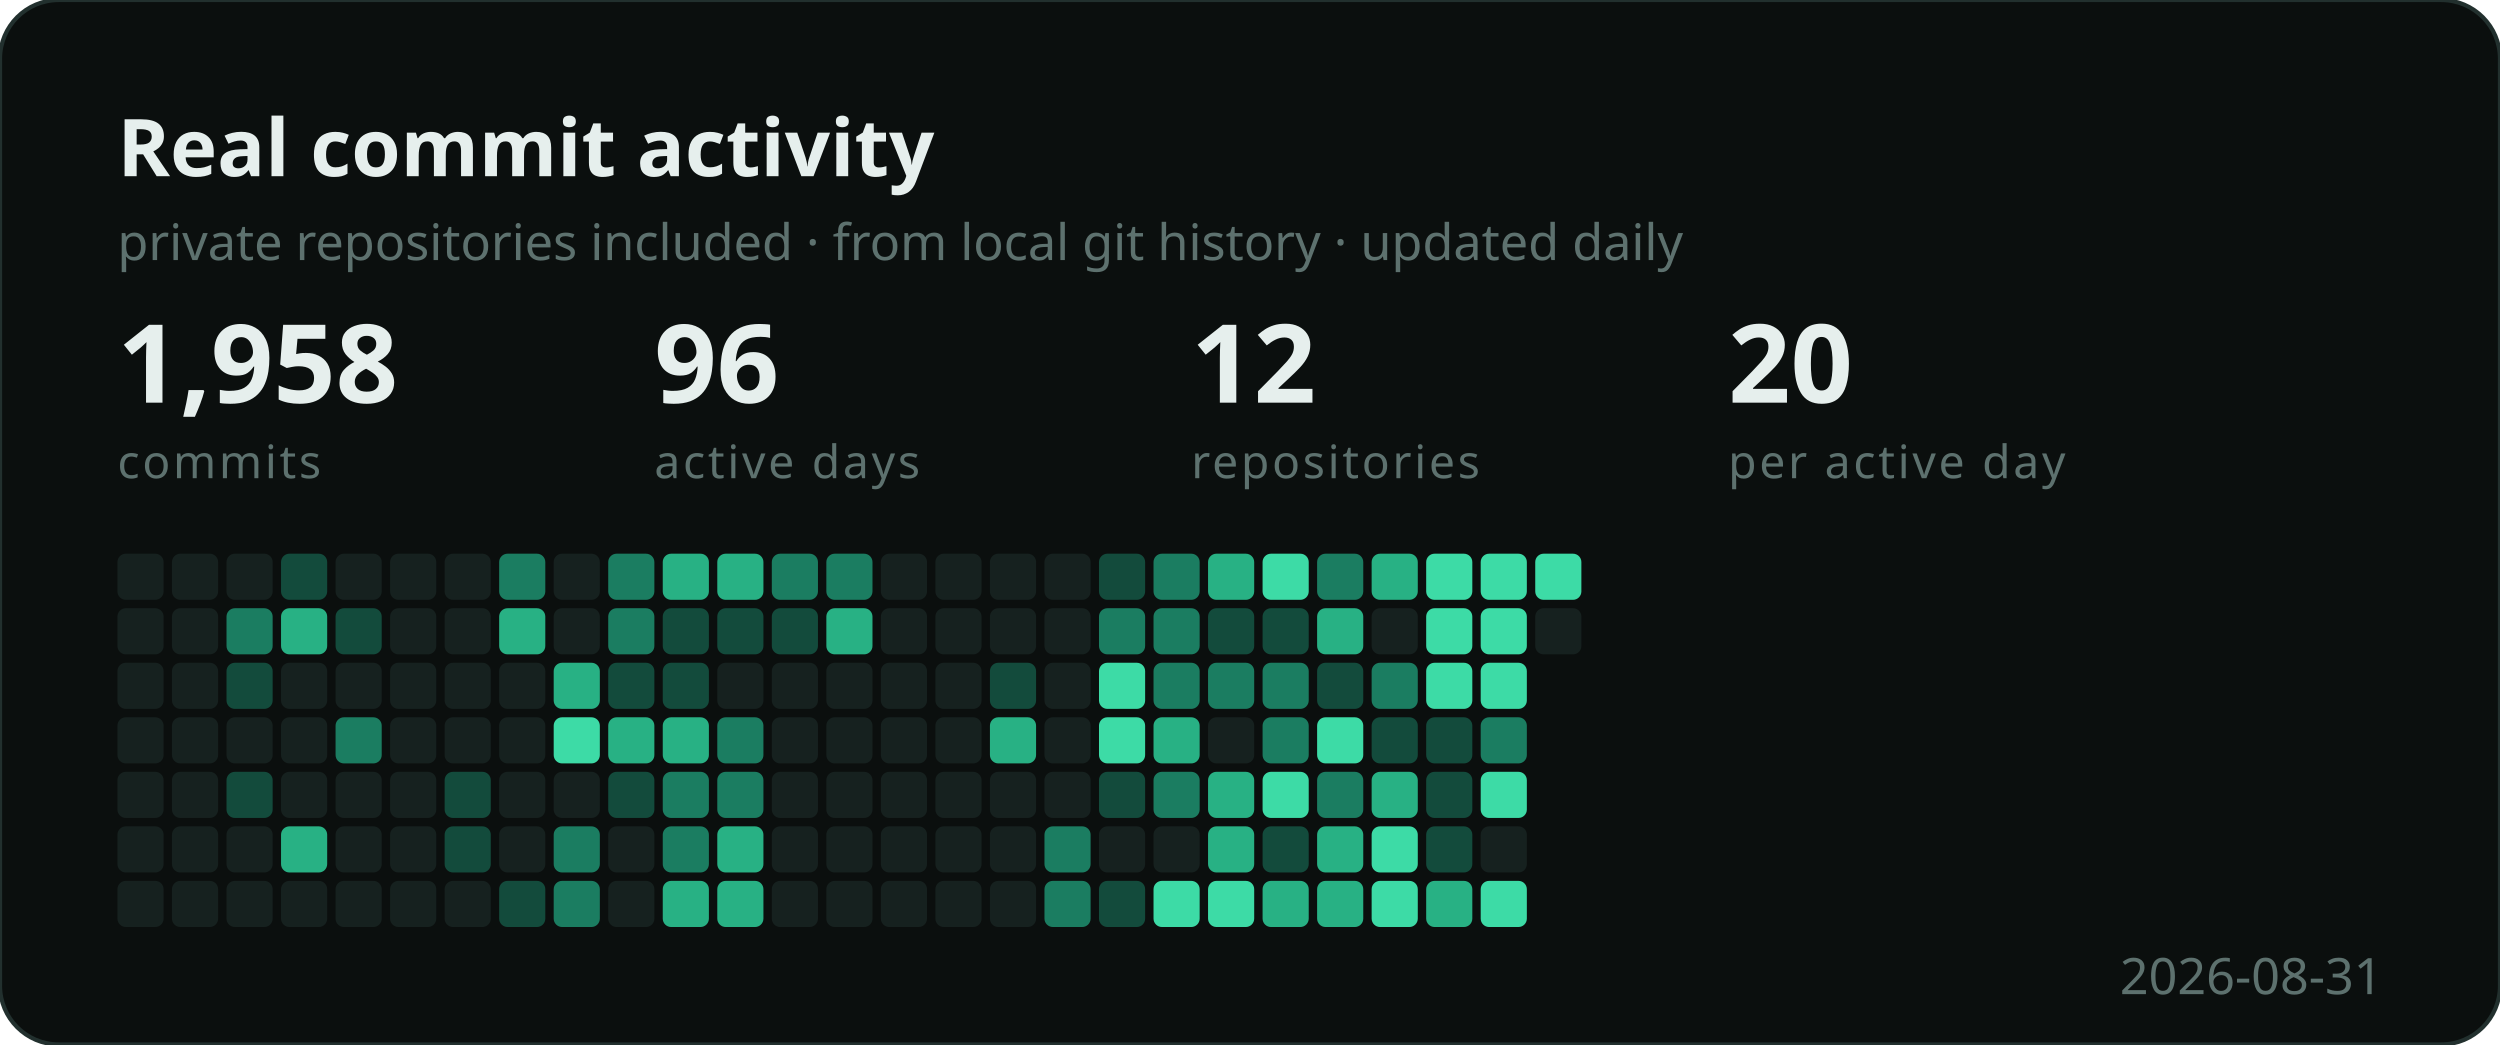
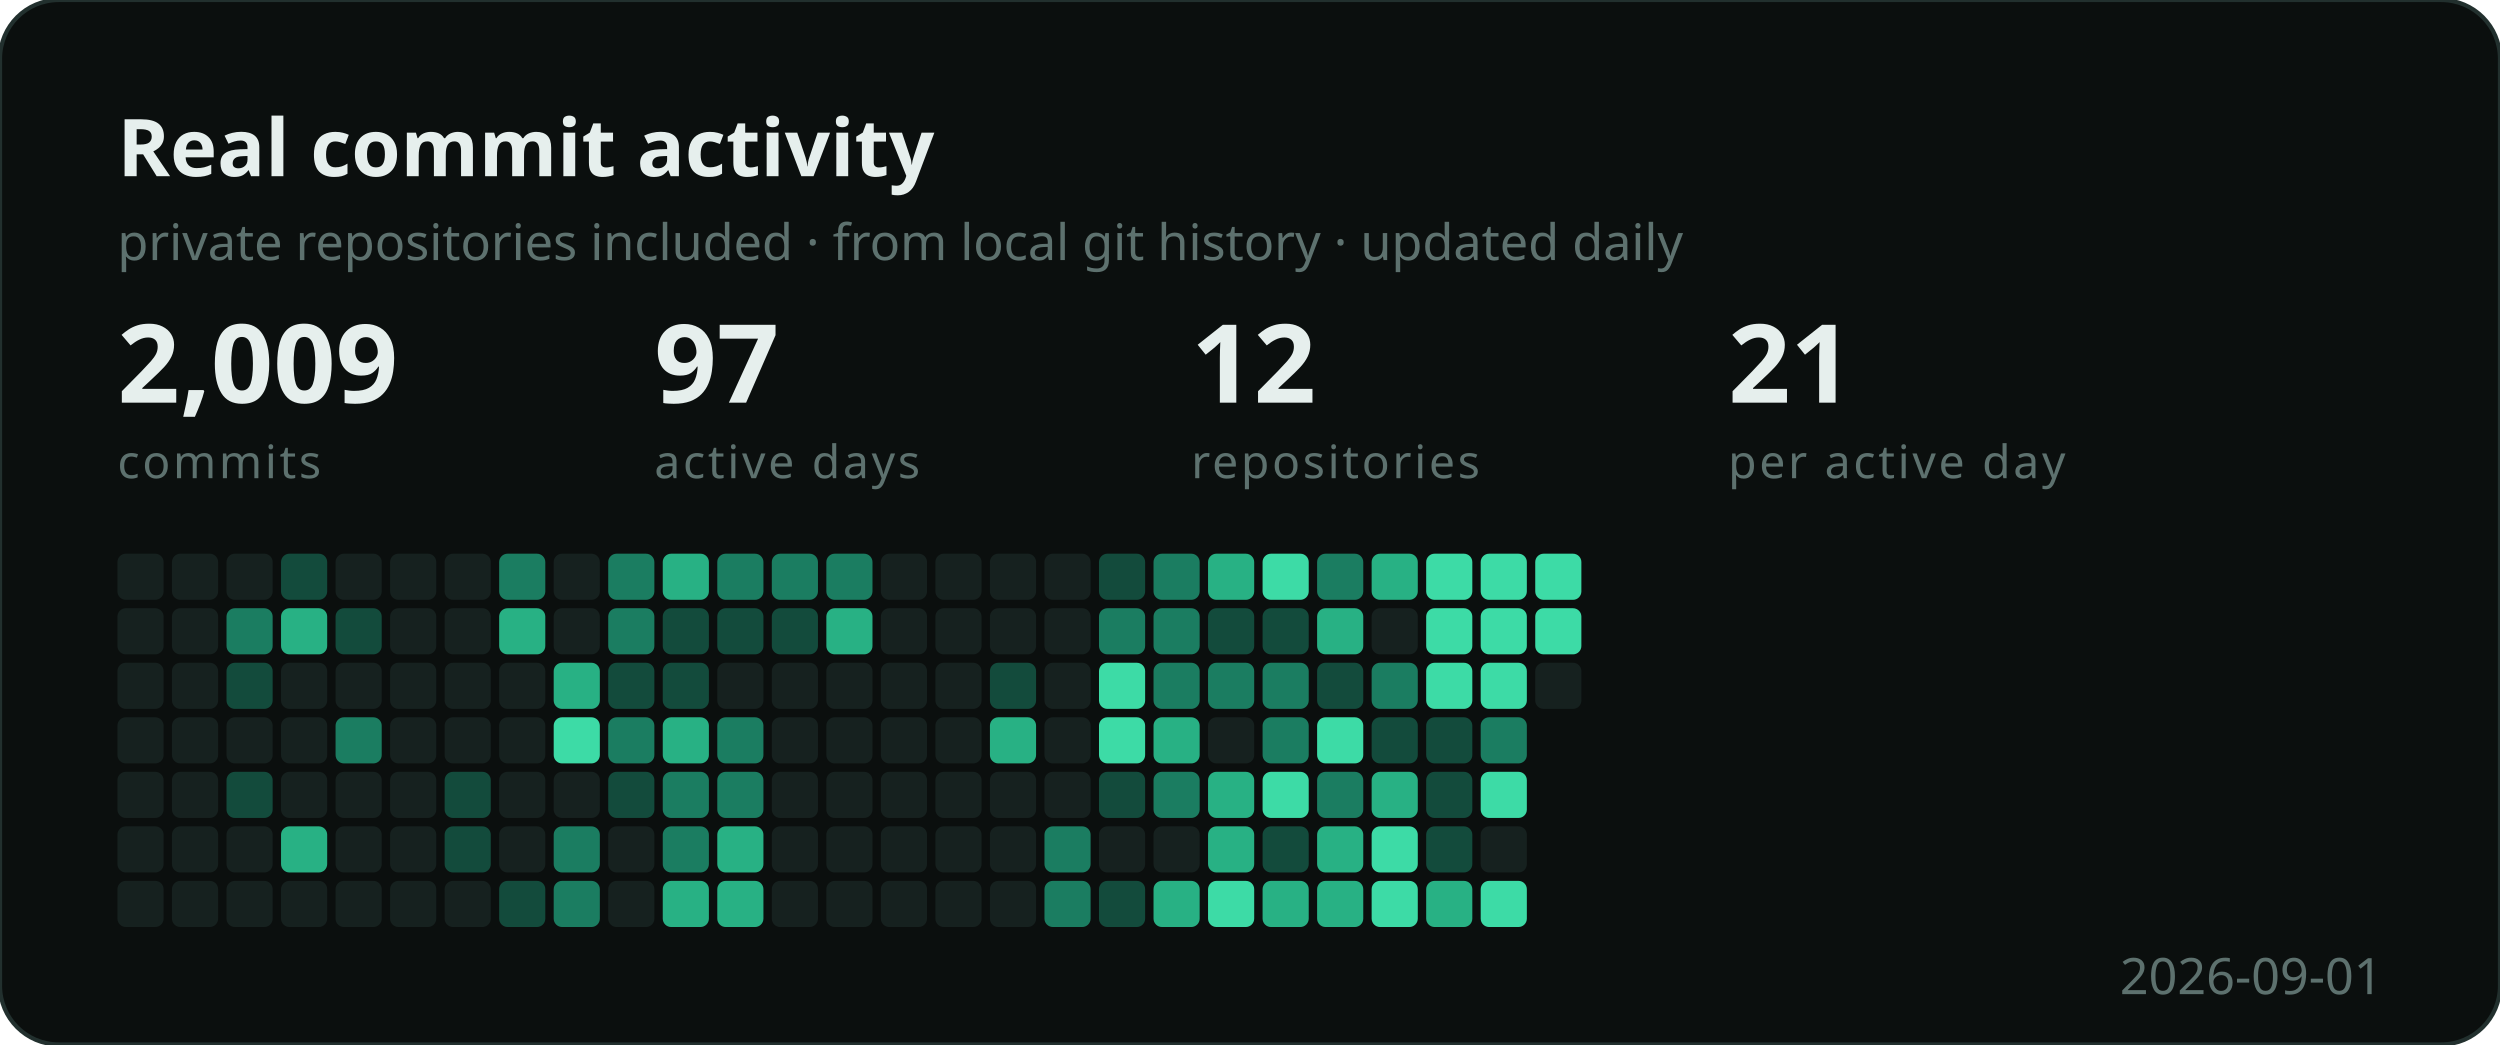
<svg xmlns="http://www.w3.org/2000/svg" width="596" height="249" viewBox="0 0 596 249" role="img" aria-label="Developer activity">
  <style>
    .b { font: 700 19px "Segoe UI", Ubuntu, sans-serif; fill: #e6efed; }
    .s { font: 400 12px "Segoe UI", Ubuntu, sans-serif; fill: #5d716e; }
    .n { font: 700 26px "Segoe UI", Ubuntu, sans-serif; fill: #e6efed; }
    .e { font: 400 11px "Segoe UI", Ubuntu, sans-serif; fill: #5d716e;
          letter-spacing: .06em; text-transform: uppercase; }
  </style>
  <rect width="596" height="249" rx="14" fill="#0b0f0e" stroke="#22302e" />
  <text x="28" y="42" class="b">Real commit activity</text>
  <text x="28" y="62" class="s">private repositories included · from local git history · updated daily</text>
-   <text x="28" y="96" class="n">1,958</text>
+   <text x="28" y="96" class="n">2,009</text>
  <text x="28" y="114" class="e">commits</text>
-   <text x="156" y="96" class="n">96</text>
+   <text x="156" y="96" class="n">97</text>
  <text x="156" y="114" class="e">active days</text>
  <text x="284" y="96" class="n">12</text>
  <text x="284" y="114" class="e">repositories</text>
-   <text x="412" y="96" class="n">20</text>
+   <text x="412" y="96" class="n">21</text>
  <text x="412" y="114" class="e">per active day</text>
  <g transform="translate(28,132)">
    <rect x="0" y="0" width="11" height="11" rx="2" fill="#16211f" />
    <rect x="0" y="13" width="11" height="11" rx="2" fill="#16211f" />
    <rect x="0" y="26" width="11" height="11" rx="2" fill="#16211f" />
    <rect x="0" y="39" width="11" height="11" rx="2" fill="#16211f" />
    <rect x="0" y="52" width="11" height="11" rx="2" fill="#16211f" />
    <rect x="0" y="65" width="11" height="11" rx="2" fill="#16211f" />
    <rect x="0" y="78" width="11" height="11" rx="2" fill="#16211f" />
    <rect x="13" y="0" width="11" height="11" rx="2" fill="#16211f" />
    <rect x="13" y="13" width="11" height="11" rx="2" fill="#16211f" />
    <rect x="13" y="26" width="11" height="11" rx="2" fill="#16211f" />
    <rect x="13" y="39" width="11" height="11" rx="2" fill="#16211f" />
    <rect x="13" y="52" width="11" height="11" rx="2" fill="#16211f" />
    <rect x="13" y="65" width="11" height="11" rx="2" fill="#16211f" />
    <rect x="13" y="78" width="11" height="11" rx="2" fill="#16211f" />
    <rect x="26" y="0" width="11" height="11" rx="2" fill="#16211f" />
    <rect x="26" y="13" width="11" height="11" rx="2" fill="#1b7d61" />
    <rect x="26" y="26" width="11" height="11" rx="2" fill="#134b3c" />
    <rect x="26" y="39" width="11" height="11" rx="2" fill="#16211f" />
    <rect x="26" y="52" width="11" height="11" rx="2" fill="#134b3c" />
    <rect x="26" y="65" width="11" height="11" rx="2" fill="#16211f" />
    <rect x="26" y="78" width="11" height="11" rx="2" fill="#16211f" />
    <rect x="39" y="0" width="11" height="11" rx="2" fill="#134b3c" />
    <rect x="39" y="13" width="11" height="11" rx="2" fill="#28b184" />
    <rect x="39" y="26" width="11" height="11" rx="2" fill="#16211f" />
    <rect x="39" y="39" width="11" height="11" rx="2" fill="#16211f" />
    <rect x="39" y="52" width="11" height="11" rx="2" fill="#16211f" />
    <rect x="39" y="65" width="11" height="11" rx="2" fill="#28b184" />
    <rect x="39" y="78" width="11" height="11" rx="2" fill="#16211f" />
    <rect x="52" y="0" width="11" height="11" rx="2" fill="#16211f" />
    <rect x="52" y="13" width="11" height="11" rx="2" fill="#134b3c" />
    <rect x="52" y="26" width="11" height="11" rx="2" fill="#16211f" />
    <rect x="52" y="39" width="11" height="11" rx="2" fill="#1b7d61" />
    <rect x="52" y="52" width="11" height="11" rx="2" fill="#16211f" />
    <rect x="52" y="65" width="11" height="11" rx="2" fill="#16211f" />
    <rect x="52" y="78" width="11" height="11" rx="2" fill="#16211f" />
    <rect x="65" y="0" width="11" height="11" rx="2" fill="#16211f" />
    <rect x="65" y="13" width="11" height="11" rx="2" fill="#16211f" />
    <rect x="65" y="26" width="11" height="11" rx="2" fill="#16211f" />
    <rect x="65" y="39" width="11" height="11" rx="2" fill="#16211f" />
    <rect x="65" y="52" width="11" height="11" rx="2" fill="#16211f" />
    <rect x="65" y="65" width="11" height="11" rx="2" fill="#16211f" />
    <rect x="65" y="78" width="11" height="11" rx="2" fill="#16211f" />
    <rect x="78" y="0" width="11" height="11" rx="2" fill="#16211f" />
    <rect x="78" y="13" width="11" height="11" rx="2" fill="#16211f" />
    <rect x="78" y="26" width="11" height="11" rx="2" fill="#16211f" />
    <rect x="78" y="39" width="11" height="11" rx="2" fill="#16211f" />
    <rect x="78" y="52" width="11" height="11" rx="2" fill="#134b3c" />
    <rect x="78" y="65" width="11" height="11" rx="2" fill="#134b3c" />
    <rect x="78" y="78" width="11" height="11" rx="2" fill="#16211f" />
    <rect x="91" y="0" width="11" height="11" rx="2" fill="#1b7d61" />
    <rect x="91" y="13" width="11" height="11" rx="2" fill="#28b184" />
    <rect x="91" y="26" width="11" height="11" rx="2" fill="#16211f" />
    <rect x="91" y="39" width="11" height="11" rx="2" fill="#16211f" />
    <rect x="91" y="52" width="11" height="11" rx="2" fill="#16211f" />
    <rect x="91" y="65" width="11" height="11" rx="2" fill="#16211f" />
    <rect x="91" y="78" width="11" height="11" rx="2" fill="#134b3c" />
    <rect x="104" y="0" width="11" height="11" rx="2" fill="#16211f" />
    <rect x="104" y="13" width="11" height="11" rx="2" fill="#16211f" />
    <rect x="104" y="26" width="11" height="11" rx="2" fill="#28b184" />
    <rect x="104" y="39" width="11" height="11" rx="2" fill="#3ddba6" />
    <rect x="104" y="52" width="11" height="11" rx="2" fill="#16211f" />
    <rect x="104" y="65" width="11" height="11" rx="2" fill="#1b7d61" />
    <rect x="104" y="78" width="11" height="11" rx="2" fill="#1b7d61" />
    <rect x="117" y="0" width="11" height="11" rx="2" fill="#1b7d61" />
    <rect x="117" y="13" width="11" height="11" rx="2" fill="#1b7d61" />
    <rect x="117" y="26" width="11" height="11" rx="2" fill="#134b3c" />
-     <rect x="117" y="39" width="11" height="11" rx="2" fill="#28b184" />
+     <rect x="117" y="39" width="11" height="11" rx="2" fill="#1b7d61" />
    <rect x="117" y="52" width="11" height="11" rx="2" fill="#134b3c" />
    <rect x="117" y="65" width="11" height="11" rx="2" fill="#16211f" />
    <rect x="117" y="78" width="11" height="11" rx="2" fill="#16211f" />
    <rect x="130" y="0" width="11" height="11" rx="2" fill="#28b184" />
    <rect x="130" y="13" width="11" height="11" rx="2" fill="#134b3c" />
    <rect x="130" y="26" width="11" height="11" rx="2" fill="#134b3c" />
    <rect x="130" y="39" width="11" height="11" rx="2" fill="#28b184" />
    <rect x="130" y="52" width="11" height="11" rx="2" fill="#1b7d61" />
    <rect x="130" y="65" width="11" height="11" rx="2" fill="#1b7d61" />
    <rect x="130" y="78" width="11" height="11" rx="2" fill="#28b184" />
-     <rect x="143" y="0" width="11" height="11" rx="2" fill="#28b184" />
+     <rect x="143" y="0" width="11" height="11" rx="2" fill="#1b7d61" />
    <rect x="143" y="13" width="11" height="11" rx="2" fill="#134b3c" />
    <rect x="143" y="26" width="11" height="11" rx="2" fill="#16211f" />
    <rect x="143" y="39" width="11" height="11" rx="2" fill="#1b7d61" />
    <rect x="143" y="52" width="11" height="11" rx="2" fill="#1b7d61" />
    <rect x="143" y="65" width="11" height="11" rx="2" fill="#28b184" />
    <rect x="143" y="78" width="11" height="11" rx="2" fill="#28b184" />
    <rect x="156" y="0" width="11" height="11" rx="2" fill="#1b7d61" />
    <rect x="156" y="13" width="11" height="11" rx="2" fill="#134b3c" />
    <rect x="156" y="26" width="11" height="11" rx="2" fill="#16211f" />
    <rect x="156" y="39" width="11" height="11" rx="2" fill="#16211f" />
    <rect x="156" y="52" width="11" height="11" rx="2" fill="#16211f" />
    <rect x="156" y="65" width="11" height="11" rx="2" fill="#16211f" />
    <rect x="156" y="78" width="11" height="11" rx="2" fill="#16211f" />
    <rect x="169" y="0" width="11" height="11" rx="2" fill="#1b7d61" />
    <rect x="169" y="13" width="11" height="11" rx="2" fill="#28b184" />
    <rect x="169" y="26" width="11" height="11" rx="2" fill="#16211f" />
    <rect x="169" y="39" width="11" height="11" rx="2" fill="#16211f" />
    <rect x="169" y="52" width="11" height="11" rx="2" fill="#16211f" />
    <rect x="169" y="65" width="11" height="11" rx="2" fill="#16211f" />
    <rect x="169" y="78" width="11" height="11" rx="2" fill="#16211f" />
    <rect x="182" y="0" width="11" height="11" rx="2" fill="#16211f" />
    <rect x="182" y="13" width="11" height="11" rx="2" fill="#16211f" />
    <rect x="182" y="26" width="11" height="11" rx="2" fill="#16211f" />
    <rect x="182" y="39" width="11" height="11" rx="2" fill="#16211f" />
    <rect x="182" y="52" width="11" height="11" rx="2" fill="#16211f" />
    <rect x="182" y="65" width="11" height="11" rx="2" fill="#16211f" />
    <rect x="182" y="78" width="11" height="11" rx="2" fill="#16211f" />
    <rect x="195" y="0" width="11" height="11" rx="2" fill="#16211f" />
    <rect x="195" y="13" width="11" height="11" rx="2" fill="#16211f" />
    <rect x="195" y="26" width="11" height="11" rx="2" fill="#16211f" />
    <rect x="195" y="39" width="11" height="11" rx="2" fill="#16211f" />
    <rect x="195" y="52" width="11" height="11" rx="2" fill="#16211f" />
    <rect x="195" y="65" width="11" height="11" rx="2" fill="#16211f" />
    <rect x="195" y="78" width="11" height="11" rx="2" fill="#16211f" />
    <rect x="208" y="0" width="11" height="11" rx="2" fill="#16211f" />
    <rect x="208" y="13" width="11" height="11" rx="2" fill="#16211f" />
    <rect x="208" y="26" width="11" height="11" rx="2" fill="#134b3c" />
    <rect x="208" y="39" width="11" height="11" rx="2" fill="#28b184" />
    <rect x="208" y="52" width="11" height="11" rx="2" fill="#16211f" />
    <rect x="208" y="65" width="11" height="11" rx="2" fill="#16211f" />
    <rect x="208" y="78" width="11" height="11" rx="2" fill="#16211f" />
    <rect x="221" y="0" width="11" height="11" rx="2" fill="#16211f" />
    <rect x="221" y="13" width="11" height="11" rx="2" fill="#16211f" />
    <rect x="221" y="26" width="11" height="11" rx="2" fill="#16211f" />
    <rect x="221" y="39" width="11" height="11" rx="2" fill="#16211f" />
    <rect x="221" y="52" width="11" height="11" rx="2" fill="#16211f" />
    <rect x="221" y="65" width="11" height="11" rx="2" fill="#1b7d61" />
    <rect x="221" y="78" width="11" height="11" rx="2" fill="#1b7d61" />
    <rect x="234" y="0" width="11" height="11" rx="2" fill="#134b3c" />
    <rect x="234" y="13" width="11" height="11" rx="2" fill="#1b7d61" />
    <rect x="234" y="26" width="11" height="11" rx="2" fill="#3ddba6" />
    <rect x="234" y="39" width="11" height="11" rx="2" fill="#3ddba6" />
    <rect x="234" y="52" width="11" height="11" rx="2" fill="#134b3c" />
    <rect x="234" y="65" width="11" height="11" rx="2" fill="#16211f" />
    <rect x="234" y="78" width="11" height="11" rx="2" fill="#134b3c" />
    <rect x="247" y="0" width="11" height="11" rx="2" fill="#1b7d61" />
    <rect x="247" y="13" width="11" height="11" rx="2" fill="#1b7d61" />
    <rect x="247" y="26" width="11" height="11" rx="2" fill="#1b7d61" />
    <rect x="247" y="39" width="11" height="11" rx="2" fill="#28b184" />
    <rect x="247" y="52" width="11" height="11" rx="2" fill="#1b7d61" />
    <rect x="247" y="65" width="11" height="11" rx="2" fill="#16211f" />
-     <rect x="247" y="78" width="11" height="11" rx="2" fill="#3ddba6" />
+     <rect x="247" y="78" width="11" height="11" rx="2" fill="#28b184" />
    <rect x="260" y="0" width="11" height="11" rx="2" fill="#28b184" />
    <rect x="260" y="13" width="11" height="11" rx="2" fill="#134b3c" />
    <rect x="260" y="26" width="11" height="11" rx="2" fill="#1b7d61" />
    <rect x="260" y="39" width="11" height="11" rx="2" fill="#16211f" />
    <rect x="260" y="52" width="11" height="11" rx="2" fill="#28b184" />
    <rect x="260" y="65" width="11" height="11" rx="2" fill="#28b184" />
    <rect x="260" y="78" width="11" height="11" rx="2" fill="#3ddba6" />
    <rect x="273" y="0" width="11" height="11" rx="2" fill="#3ddba6" />
    <rect x="273" y="13" width="11" height="11" rx="2" fill="#134b3c" />
    <rect x="273" y="26" width="11" height="11" rx="2" fill="#1b7d61" />
    <rect x="273" y="39" width="11" height="11" rx="2" fill="#1b7d61" />
    <rect x="273" y="52" width="11" height="11" rx="2" fill="#3ddba6" />
    <rect x="273" y="65" width="11" height="11" rx="2" fill="#134b3c" />
    <rect x="273" y="78" width="11" height="11" rx="2" fill="#28b184" />
    <rect x="286" y="0" width="11" height="11" rx="2" fill="#1b7d61" />
    <rect x="286" y="13" width="11" height="11" rx="2" fill="#28b184" />
    <rect x="286" y="26" width="11" height="11" rx="2" fill="#134b3c" />
    <rect x="286" y="39" width="11" height="11" rx="2" fill="#3ddba6" />
    <rect x="286" y="52" width="11" height="11" rx="2" fill="#1b7d61" />
    <rect x="286" y="65" width="11" height="11" rx="2" fill="#28b184" />
    <rect x="286" y="78" width="11" height="11" rx="2" fill="#28b184" />
    <rect x="299" y="0" width="11" height="11" rx="2" fill="#28b184" />
    <rect x="299" y="13" width="11" height="11" rx="2" fill="#16211f" />
    <rect x="299" y="26" width="11" height="11" rx="2" fill="#1b7d61" />
    <rect x="299" y="39" width="11" height="11" rx="2" fill="#134b3c" />
    <rect x="299" y="52" width="11" height="11" rx="2" fill="#28b184" />
    <rect x="299" y="65" width="11" height="11" rx="2" fill="#3ddba6" />
    <rect x="299" y="78" width="11" height="11" rx="2" fill="#3ddba6" />
    <rect x="312" y="0" width="11" height="11" rx="2" fill="#3ddba6" />
    <rect x="312" y="13" width="11" height="11" rx="2" fill="#3ddba6" />
    <rect x="312" y="26" width="11" height="11" rx="2" fill="#3ddba6" />
    <rect x="312" y="39" width="11" height="11" rx="2" fill="#134b3c" />
    <rect x="312" y="52" width="11" height="11" rx="2" fill="#134b3c" />
    <rect x="312" y="65" width="11" height="11" rx="2" fill="#134b3c" />
    <rect x="312" y="78" width="11" height="11" rx="2" fill="#28b184" />
    <rect x="325" y="0" width="11" height="11" rx="2" fill="#3ddba6" />
    <rect x="325" y="13" width="11" height="11" rx="2" fill="#3ddba6" />
    <rect x="325" y="26" width="11" height="11" rx="2" fill="#3ddba6" />
    <rect x="325" y="39" width="11" height="11" rx="2" fill="#1b7d61" />
    <rect x="325" y="52" width="11" height="11" rx="2" fill="#3ddba6" />
    <rect x="325" y="65" width="11" height="11" rx="2" fill="#16211f" />
    <rect x="325" y="78" width="11" height="11" rx="2" fill="#3ddba6" />
    <rect x="338" y="0" width="11" height="11" rx="2" fill="#3ddba6" />
-     <rect x="338" y="13" width="11" height="11" rx="2" fill="#16211f" />
+     <rect x="338" y="13" width="11" height="11" rx="2" fill="#3ddba6" />
+     <rect x="338" y="26" width="11" height="11" rx="2" fill="#16211f" />
  </g>
-   <text x="568" y="237" class="s" text-anchor="end">2026-08-31</text>
+   <text x="568" y="237" class="s" text-anchor="end">2026-09-01</text>
</svg>
